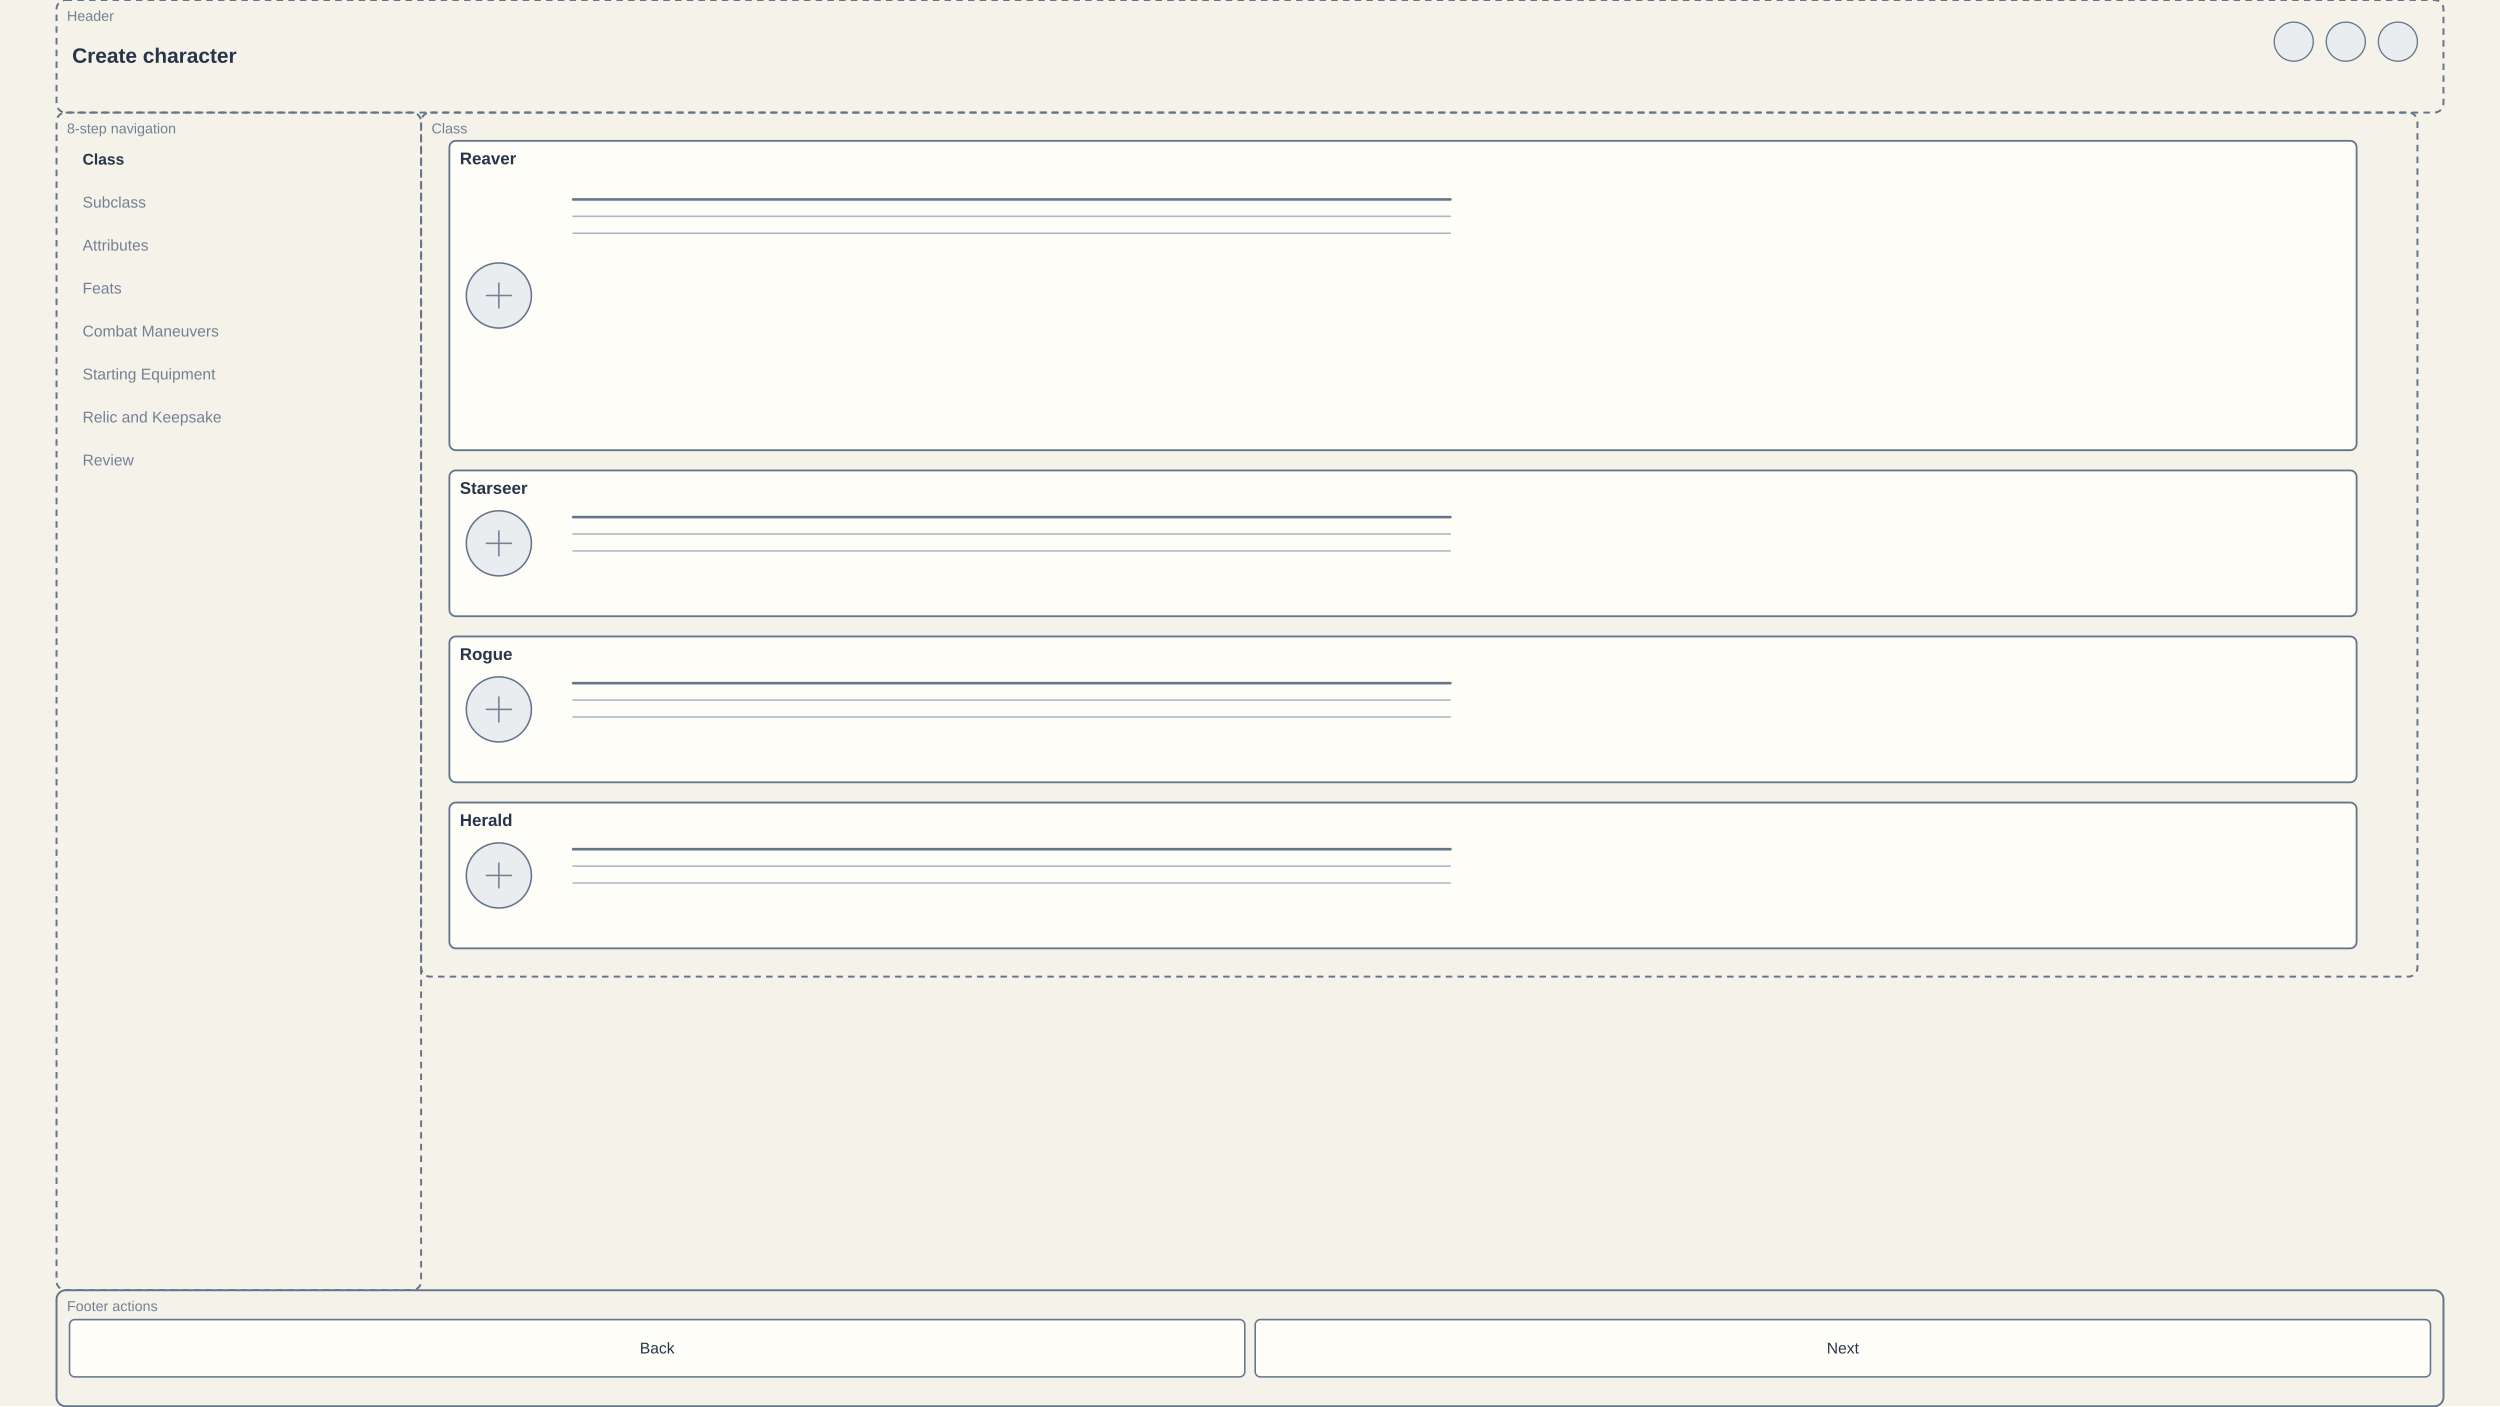
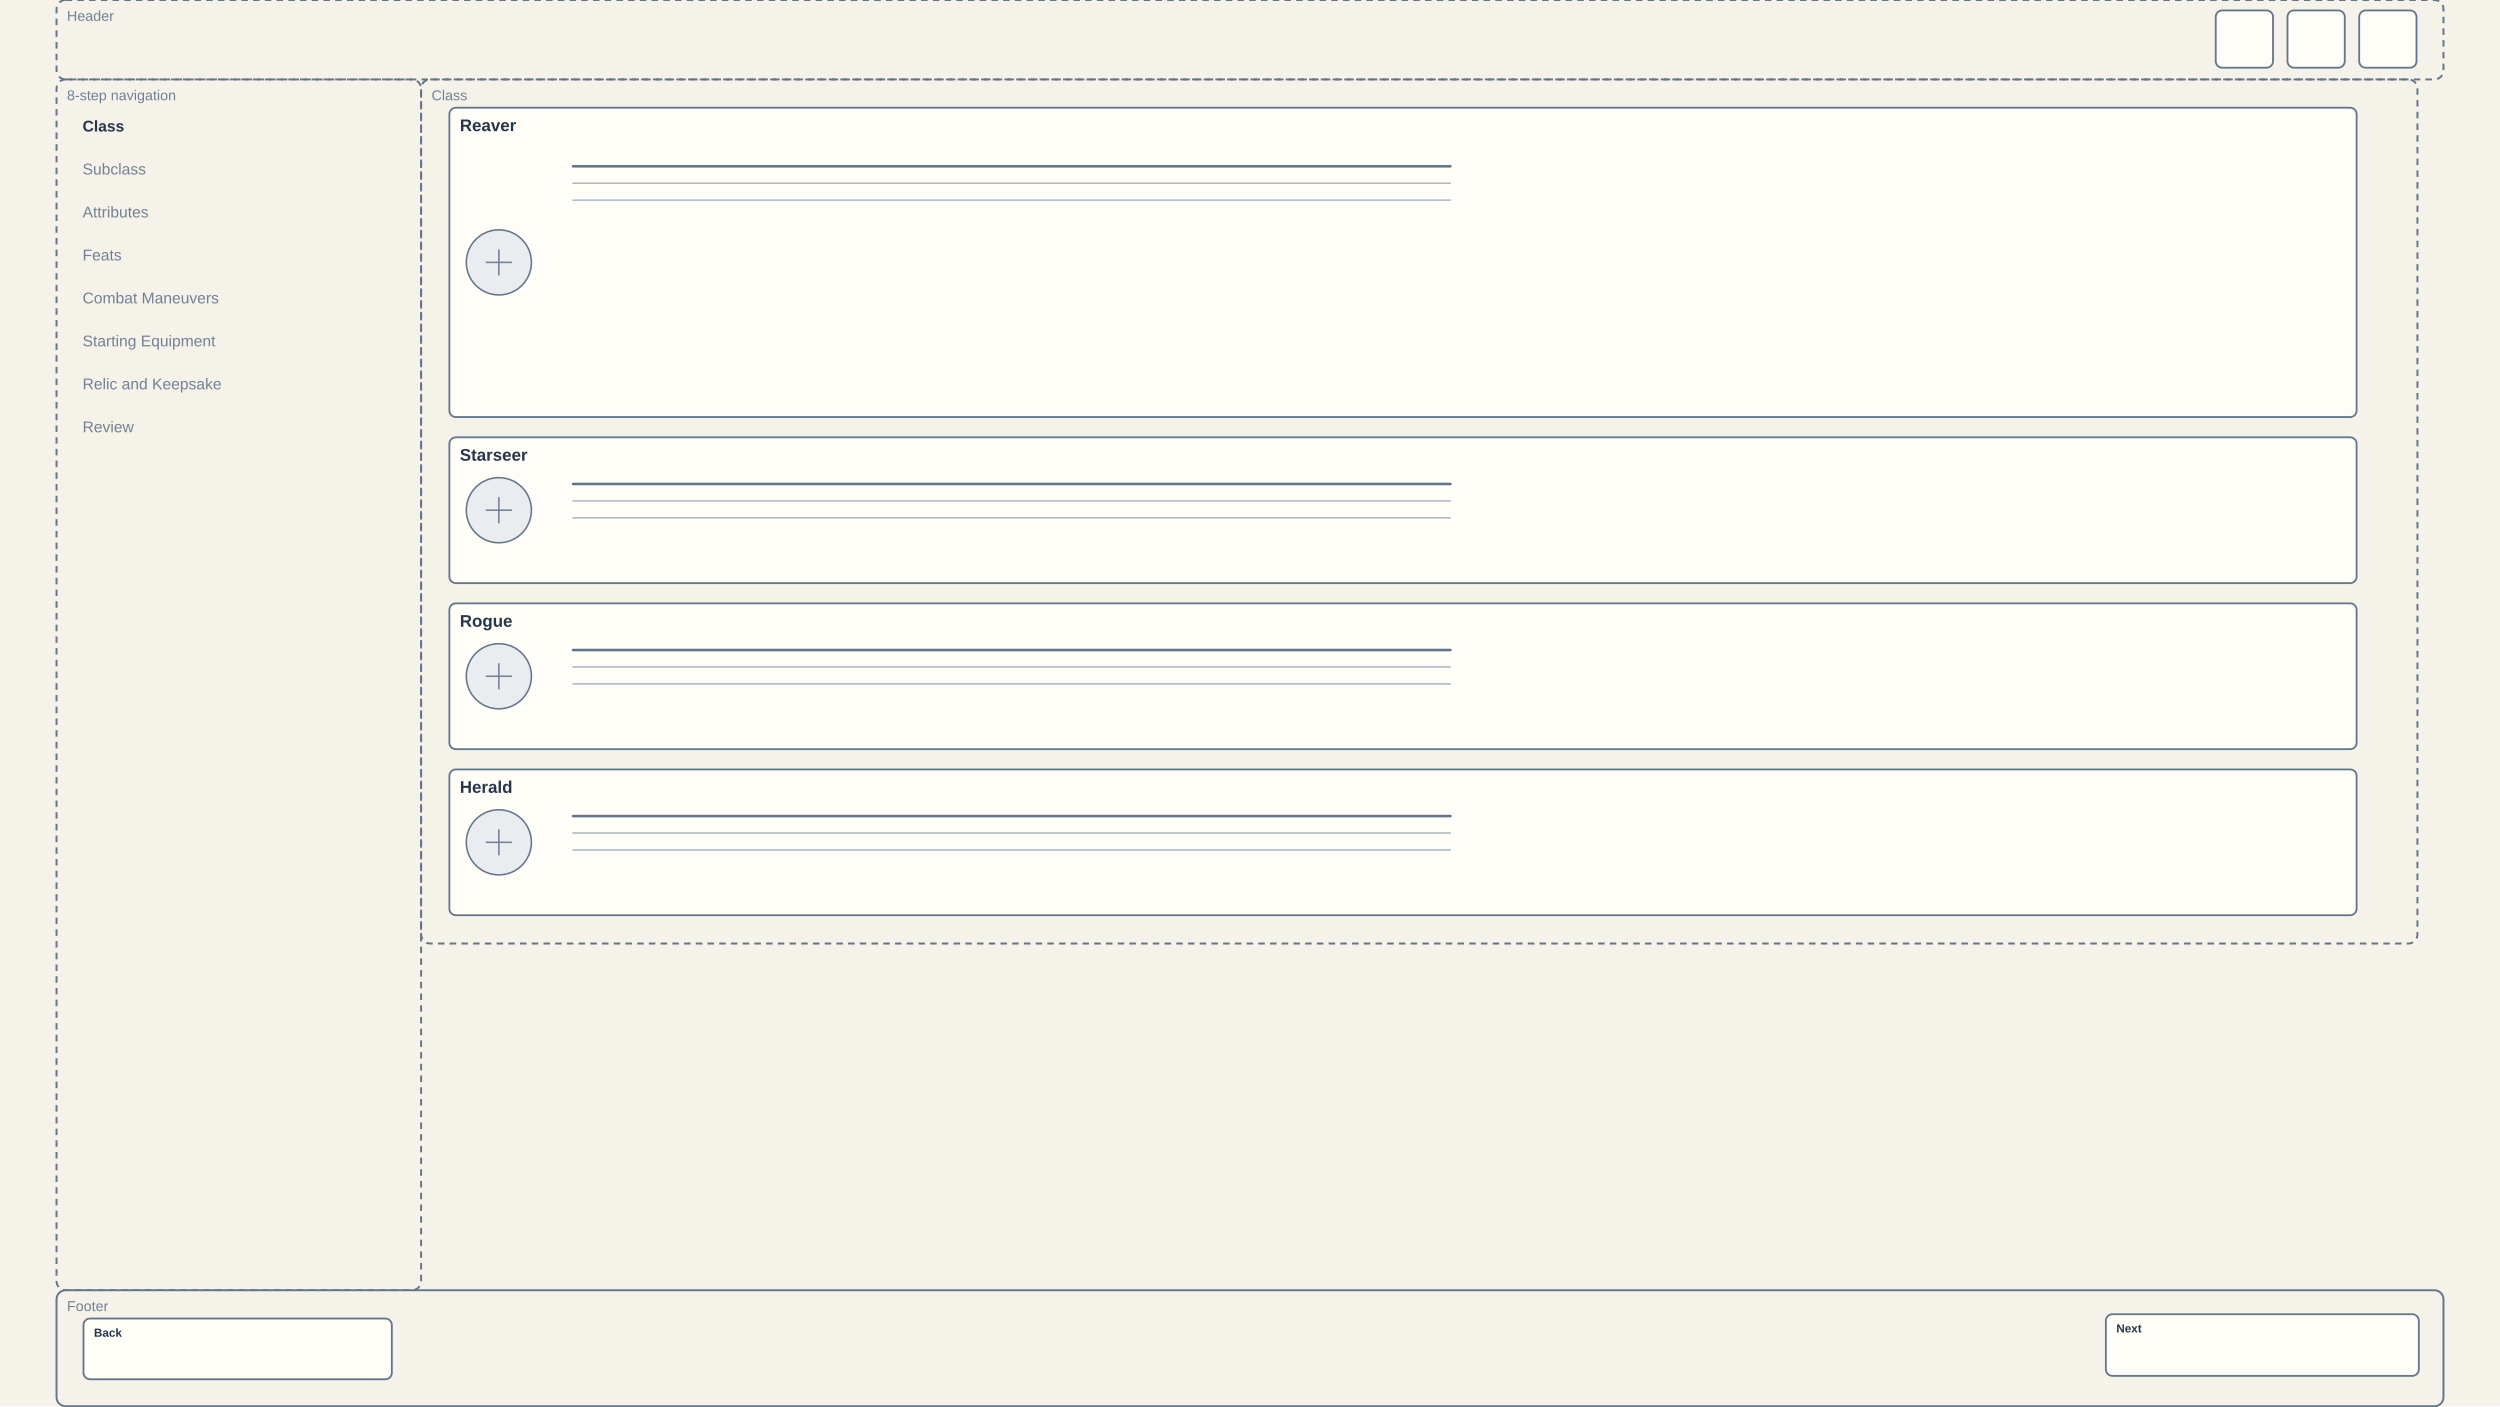
<svg xmlns="http://www.w3.org/2000/svg" width="1920" height="1080" viewBox="0 0 1920 1080">
  <rect width="1920" height="1080" fill="#f5f2ea" />
-   <rect x="43.406" y="0" width="1833.188" height="86.438" rx="7" fill="none" stroke="#63758a" stroke-width="1.5" stroke-dasharray="5 4" />
+   <g>
+     <rect x="43.406" y="0" width="1833.188" height="61" rx="7" fill="none" stroke="#63758a" stroke-width="1.5" stroke-dasharray="5 4" />
+   </g>
  <text x="51.406" y="16" font-family="Arial,sans-serif" font-size="11" font-weight="500" fill="#738094">Header</text>
-   <rect x="43.406" y="86.438" width="280" height="904.469" rx="7" fill="none" stroke="#63758a" stroke-width="1.5" stroke-dasharray="5 4" />
-   <text x="51.406" y="102.438" font-family="Arial,sans-serif" font-size="11" font-weight="500" fill="#738094">8-step navigation</text>
-   <rect x="323.406" y="86.438" width="1533.188" height="663.625" rx="7" fill="none" stroke="#63758a" stroke-width="1.5" stroke-dasharray="5 4" />
-   <text x="331.406" y="102.438" font-family="Arial,sans-serif" font-size="11" font-weight="500" fill="#738094">Class</text>
-   <text x="55.406" y="48.219" font-family="Arial,sans-serif" font-size="16" font-weight="600" fill="#26354a">Create character</text>
-   <rect x="1746.594" y="17" width="30" height="30" rx="15" fill="#e9edf0" stroke="#63758a" />
-   <rect x="1786.594" y="17" width="30" height="30" rx="15" fill="#e9edf0" stroke="#63758a" />
-   <rect x="1826.594" y="17" width="30" height="30" rx="15" fill="#e9edf0" stroke="#63758a" />
-   <text x="63.406" y="126.438" font-family="Arial,sans-serif" font-size="12" fill="#26354a" font-weight="700">Class</text>
-   <text x="63.406" y="159.438" font-family="Arial,sans-serif" font-size="12" fill="#738094" font-weight="400">Subclass</text>
-   <text x="63.406" y="192.438" font-family="Arial,sans-serif" font-size="12" fill="#738094" font-weight="400">Attributes</text>
-   <text x="63.406" y="225.438" font-family="Arial,sans-serif" font-size="12" fill="#738094" font-weight="400">Feats</text>
-   <text x="63.406" y="258.438" font-family="Arial,sans-serif" font-size="12" fill="#738094" font-weight="400">Combat Maneuvers</text>
-   <text x="63.406" y="291.438" font-family="Arial,sans-serif" font-size="12" fill="#738094" font-weight="400">Starting Equipment</text>
-   <text x="63.406" y="324.438" font-family="Arial,sans-serif" font-size="12" fill="#738094" font-weight="400">Relic and Keepsake</text>
-   <text x="63.406" y="357.438" font-family="Arial,sans-serif" font-size="12" fill="#738094" font-weight="400">Review</text>
-   <rect x="345.125" y="108.156" width="1464.75" height="237.594" rx="5" fill="#fffdf8" stroke="#63758a" stroke-width="1.4" />
-   <text x="353.125" y="126.156" font-family="Arial,sans-serif" font-size="13" font-weight="600" fill="#26354a">Reaver</text>
-   <circle cx="383.125" cy="226.953" r="25" fill="#e9edf0" stroke="#63758a" stroke-width="1.2" />
-   <path d="M 373.125 226.953 H 393.125 M 383.125 216.953 V 236.953" stroke="#738094" stroke-width="1.2" />
-   <line x1="440.125" y1="153.156" x2="1113.91" y2="153.156" stroke="#63758a" stroke-width="2" stroke-linecap="round" />
-   <line x1="440.125" y1="166.156" x2="1113.91" y2="166.156" stroke="#aeb8c3" stroke-width="1.2" stroke-linecap="round" />
-   <line x1="440.125" y1="179.156" x2="1113.91" y2="179.156" stroke="#aeb8c3" stroke-width="1.2" stroke-linecap="round" />
-   <rect x="345.125" y="361.281" width="1464.75" height="112" rx="5" fill="#fffdf8" stroke="#63758a" stroke-width="1.4" />
-   <text x="353.125" y="379.281" font-family="Arial,sans-serif" font-size="13" font-weight="600" fill="#26354a">Starseer</text>
-   <circle cx="383.125" cy="417.281" r="25" fill="#e9edf0" stroke="#63758a" stroke-width="1.2" />
-   <path d="M 373.125 417.281 H 393.125 M 383.125 407.281 V 427.281" stroke="#738094" stroke-width="1.2" />
-   <line x1="440.125" y1="397.121" x2="1113.91" y2="397.121" stroke="#63758a" stroke-width="2" stroke-linecap="round" />
-   <line x1="440.125" y1="410.121" x2="1113.91" y2="410.121" stroke="#aeb8c3" stroke-width="1.2" stroke-linecap="round" />
-   <line x1="440.125" y1="423.121" x2="1113.91" y2="423.121" stroke="#aeb8c3" stroke-width="1.2" stroke-linecap="round" />
-   <rect x="345.125" y="488.812" width="1464.75" height="112" rx="5" fill="#fffdf8" stroke="#63758a" stroke-width="1.4" />
-   <text x="353.125" y="506.812" font-family="Arial,sans-serif" font-size="13" font-weight="600" fill="#26354a">Rogue</text>
-   <circle cx="383.125" cy="544.812" r="25" fill="#e9edf0" stroke="#63758a" stroke-width="1.2" />
-   <path d="M 373.125 544.812 H 393.125 M 383.125 534.812 V 554.812" stroke="#738094" stroke-width="1.2" />
-   <line x1="440.125" y1="524.653" x2="1113.91" y2="524.653" stroke="#63758a" stroke-width="2" stroke-linecap="round" />
-   <line x1="440.125" y1="537.653" x2="1113.91" y2="537.653" stroke="#aeb8c3" stroke-width="1.2" stroke-linecap="round" />
-   <line x1="440.125" y1="550.653" x2="1113.91" y2="550.653" stroke="#aeb8c3" stroke-width="1.2" stroke-linecap="round" />
-   <rect x="345.125" y="616.344" width="1464.75" height="112" rx="5" fill="#fffdf8" stroke="#63758a" stroke-width="1.4" />
-   <text x="353.125" y="634.344" font-family="Arial,sans-serif" font-size="13" font-weight="600" fill="#26354a">Herald</text>
-   <circle cx="383.125" cy="672.344" r="25" fill="#e9edf0" stroke="#63758a" stroke-width="1.2" />
-   <path d="M 373.125 672.344 H 393.125 M 383.125 662.344 V 682.344" stroke="#738094" stroke-width="1.2" />
-   <line x1="440.125" y1="652.184" x2="1113.91" y2="652.184" stroke="#63758a" stroke-width="2" stroke-linecap="round" />
-   <line x1="440.125" y1="665.184" x2="1113.91" y2="665.184" stroke="#aeb8c3" stroke-width="1.2" stroke-linecap="round" />
-   <line x1="440.125" y1="678.184" x2="1113.91" y2="678.184" stroke="#aeb8c3" stroke-width="1.2" stroke-linecap="round" />
-   <rect x="43.406" y="990.906" width="1833.188" height="89.094" rx="7" fill="#f5f2ea" stroke="#63758a" stroke-width="1.5" />
-   <text x="51.406" y="1006.906" font-family="Arial,sans-serif" font-size="11" font-weight="500" fill="#738094">Footer actions</text>
-   <rect x="53.406" y="1013.453" width="902.594" height="44" rx="4" fill="#fffdf8" stroke="#63758a" stroke-width="1.2" />
-   <text x="504.703" y="1039.453" text-anchor="middle" font-family="Arial,sans-serif" font-size="12" fill="#26354a">Back</text>
-   <rect x="964" y="1013.453" width="902.594" height="44" rx="4" fill="#fffdf8" stroke="#63758a" stroke-width="1.2" />
-   <text x="1415.297" y="1039.453" text-anchor="middle" font-family="Arial,sans-serif" font-size="12" fill="#26354a">Next</text>
+   <g>
+     <rect x="43.406" y="61" width="280" height="929.906" rx="7" fill="none" stroke="#63758a" stroke-width="1.5" stroke-dasharray="5 4" />
+   </g>
+   <text x="51.406" y="77" font-family="Arial,sans-serif" font-size="11" font-weight="500" fill="#738094">8-step navigation</text>
+   <g>
+     <rect x="323.406" y="61" width="1533.188" height="663.625" rx="7" fill="none" stroke="#63758a" stroke-width="1.5" stroke-dasharray="5 4" />
+   </g>
+   <text x="331.406" y="77" font-family="Arial,sans-serif" font-size="11" font-weight="500" fill="#738094">Class</text>
+   <defs>
+     <clipPath id="activeHeaderClip">
+       <rect x="64.125" y="15.594" width="1627.562" height="28.797" />
+     </clipPath>
+   </defs>
+   <text x="64.125" y="36.328" clip-path="url(#activeHeaderClip)" font-family="Arial,sans-serif" font-size="16" font-weight="600" fill="#26354a" />
+   <g>
+     <rect x="1701.688" y="8" width="44" height="44" rx="5" fill="#fffdf8" stroke="#63758a" stroke-width="1.4" />
+   </g>
+   <g>
+     <rect x="1756.781" y="8" width="44" height="44" rx="5" fill="#fffdf8" stroke="#63758a" stroke-width="1.4" />
+   </g>
+   <g>
+     <rect x="1811.875" y="8" width="44" height="44" rx="5" fill="#fffdf8" stroke="#63758a" stroke-width="1.4" />
+   </g>
+   <text x="63.406" y="101" font-family="Arial,sans-serif" font-size="12" fill="#26354a" font-weight="700">Class</text>
+   <text x="63.406" y="134" font-family="Arial,sans-serif" font-size="12" fill="#738094" font-weight="400">Subclass</text>
+   <text x="63.406" y="167" font-family="Arial,sans-serif" font-size="12" fill="#738094" font-weight="400">Attributes</text>
+   <text x="63.406" y="200" font-family="Arial,sans-serif" font-size="12" fill="#738094" font-weight="400">Feats</text>
+   <text x="63.406" y="233" font-family="Arial,sans-serif" font-size="12" fill="#738094" font-weight="400">Combat Maneuvers</text>
+   <text x="63.406" y="266" font-family="Arial,sans-serif" font-size="12" fill="#738094" font-weight="400">Starting Equipment</text>
+   <text x="63.406" y="299" font-family="Arial,sans-serif" font-size="12" fill="#738094" font-weight="400">Relic and Keepsake</text>
+   <text x="63.406" y="332" font-family="Arial,sans-serif" font-size="12" fill="#738094" font-weight="400">Review</text>
+   <g>
+     <rect x="345.125" y="82.719" width="1464.75" height="237.594" rx="5" fill="#fffdf8" stroke="#63758a" stroke-width="1.4" />
+   </g>
+   <text x="353.125" y="100.719" font-family="Arial,sans-serif" font-size="13" font-weight="600" fill="#26354a">Reaver</text>
+   <circle cx="383.125" cy="201.516" r="25" fill="#e9edf0" stroke="#63758a" stroke-width="1.2" />
+   <path d="M 373.125 201.516 H 393.125 M 383.125 191.516 V 211.516" stroke="#738094" stroke-width="1.2" />
+   <line x1="440.125" y1="127.719" x2="1113.91" y2="127.719" stroke="#63758a" stroke-width="2" stroke-linecap="round" />
+   <line x1="440.125" y1="140.719" x2="1113.91" y2="140.719" stroke="#aeb8c3" stroke-width="1.2" stroke-linecap="round" />
+   <line x1="440.125" y1="153.719" x2="1113.91" y2="153.719" stroke="#aeb8c3" stroke-width="1.2" stroke-linecap="round" />
+   <g>
+     <rect x="345.125" y="335.844" width="1464.75" height="112" rx="5" fill="#fffdf8" stroke="#63758a" stroke-width="1.4" />
+   </g>
+   <text x="353.125" y="353.844" font-family="Arial,sans-serif" font-size="13" font-weight="600" fill="#26354a">Starseer</text>
+   <circle cx="383.125" cy="391.844" r="25" fill="#e9edf0" stroke="#63758a" stroke-width="1.2" />
+   <path d="M 373.125 391.844 H 393.125 M 383.125 381.844 V 401.844" stroke="#738094" stroke-width="1.2" />
+   <line x1="440.125" y1="371.684" x2="1113.91" y2="371.684" stroke="#63758a" stroke-width="2" stroke-linecap="round" />
+   <line x1="440.125" y1="384.684" x2="1113.91" y2="384.684" stroke="#aeb8c3" stroke-width="1.2" stroke-linecap="round" />
+   <line x1="440.125" y1="397.684" x2="1113.91" y2="397.684" stroke="#aeb8c3" stroke-width="1.2" stroke-linecap="round" />
+   <g>
+     <rect x="345.125" y="463.375" width="1464.75" height="112" rx="5" fill="#fffdf8" stroke="#63758a" stroke-width="1.4" />
+   </g>
+   <text x="353.125" y="481.375" font-family="Arial,sans-serif" font-size="13" font-weight="600" fill="#26354a">Rogue</text>
+   <circle cx="383.125" cy="519.375" r="25" fill="#e9edf0" stroke="#63758a" stroke-width="1.2" />
+   <path d="M 373.125 519.375 H 393.125 M 383.125 509.375 V 529.375" stroke="#738094" stroke-width="1.2" />
+   <line x1="440.125" y1="499.215" x2="1113.91" y2="499.215" stroke="#63758a" stroke-width="2" stroke-linecap="round" />
+   <line x1="440.125" y1="512.215" x2="1113.91" y2="512.215" stroke="#aeb8c3" stroke-width="1.2" stroke-linecap="round" />
+   <line x1="440.125" y1="525.215" x2="1113.91" y2="525.215" stroke="#aeb8c3" stroke-width="1.2" stroke-linecap="round" />
+   <g>
+     <rect x="345.125" y="590.906" width="1464.75" height="112" rx="5" fill="#fffdf8" stroke="#63758a" stroke-width="1.4" />
+   </g>
+   <text x="353.125" y="608.906" font-family="Arial,sans-serif" font-size="13" font-weight="600" fill="#26354a">Herald</text>
+   <circle cx="383.125" cy="646.906" r="25" fill="#e9edf0" stroke="#63758a" stroke-width="1.2" />
+   <path d="M 373.125 646.906 H 393.125 M 383.125 636.906 V 656.906" stroke="#738094" stroke-width="1.2" />
+   <line x1="440.125" y1="626.746" x2="1113.91" y2="626.746" stroke="#63758a" stroke-width="2" stroke-linecap="round" />
+   <line x1="440.125" y1="639.746" x2="1113.91" y2="639.746" stroke="#aeb8c3" stroke-width="1.2" stroke-linecap="round" />
+   <line x1="440.125" y1="652.746" x2="1113.91" y2="652.746" stroke="#aeb8c3" stroke-width="1.2" stroke-linecap="round" />
+   <g>
+     <rect x="43.406" y="990.906" width="1833.188" height="89.094" rx="7" fill="#f5f2ea" stroke="#63758a" stroke-width="1.5" />
+   </g>
+   <text x="51.406" y="1006.906" font-family="Arial,sans-serif" font-size="11" font-weight="500" fill="#738094">Footer</text>
+   <g>
+     <rect x="64.125" y="1012.625" width="236.797" height="46.656" rx="5" fill="#fffdf8" stroke="#63758a" stroke-width="1.4" />
+   </g>
+   <text x="72.125" y="1026.625" font-family="Arial,sans-serif" font-size="9" font-weight="600" fill="#26354a">Back</text>
+   <g>
+     <rect x="1617.302" y="1009.315" width="240.349" height="47.356" rx="5" fill="#fffdf8" stroke="#63758a" stroke-width="1.4" />
+   </g>
+   <text x="1625.302" y="1023.315" font-family="Arial,sans-serif" font-size="9" font-weight="600" fill="#26354a">Next</text>
</svg>
